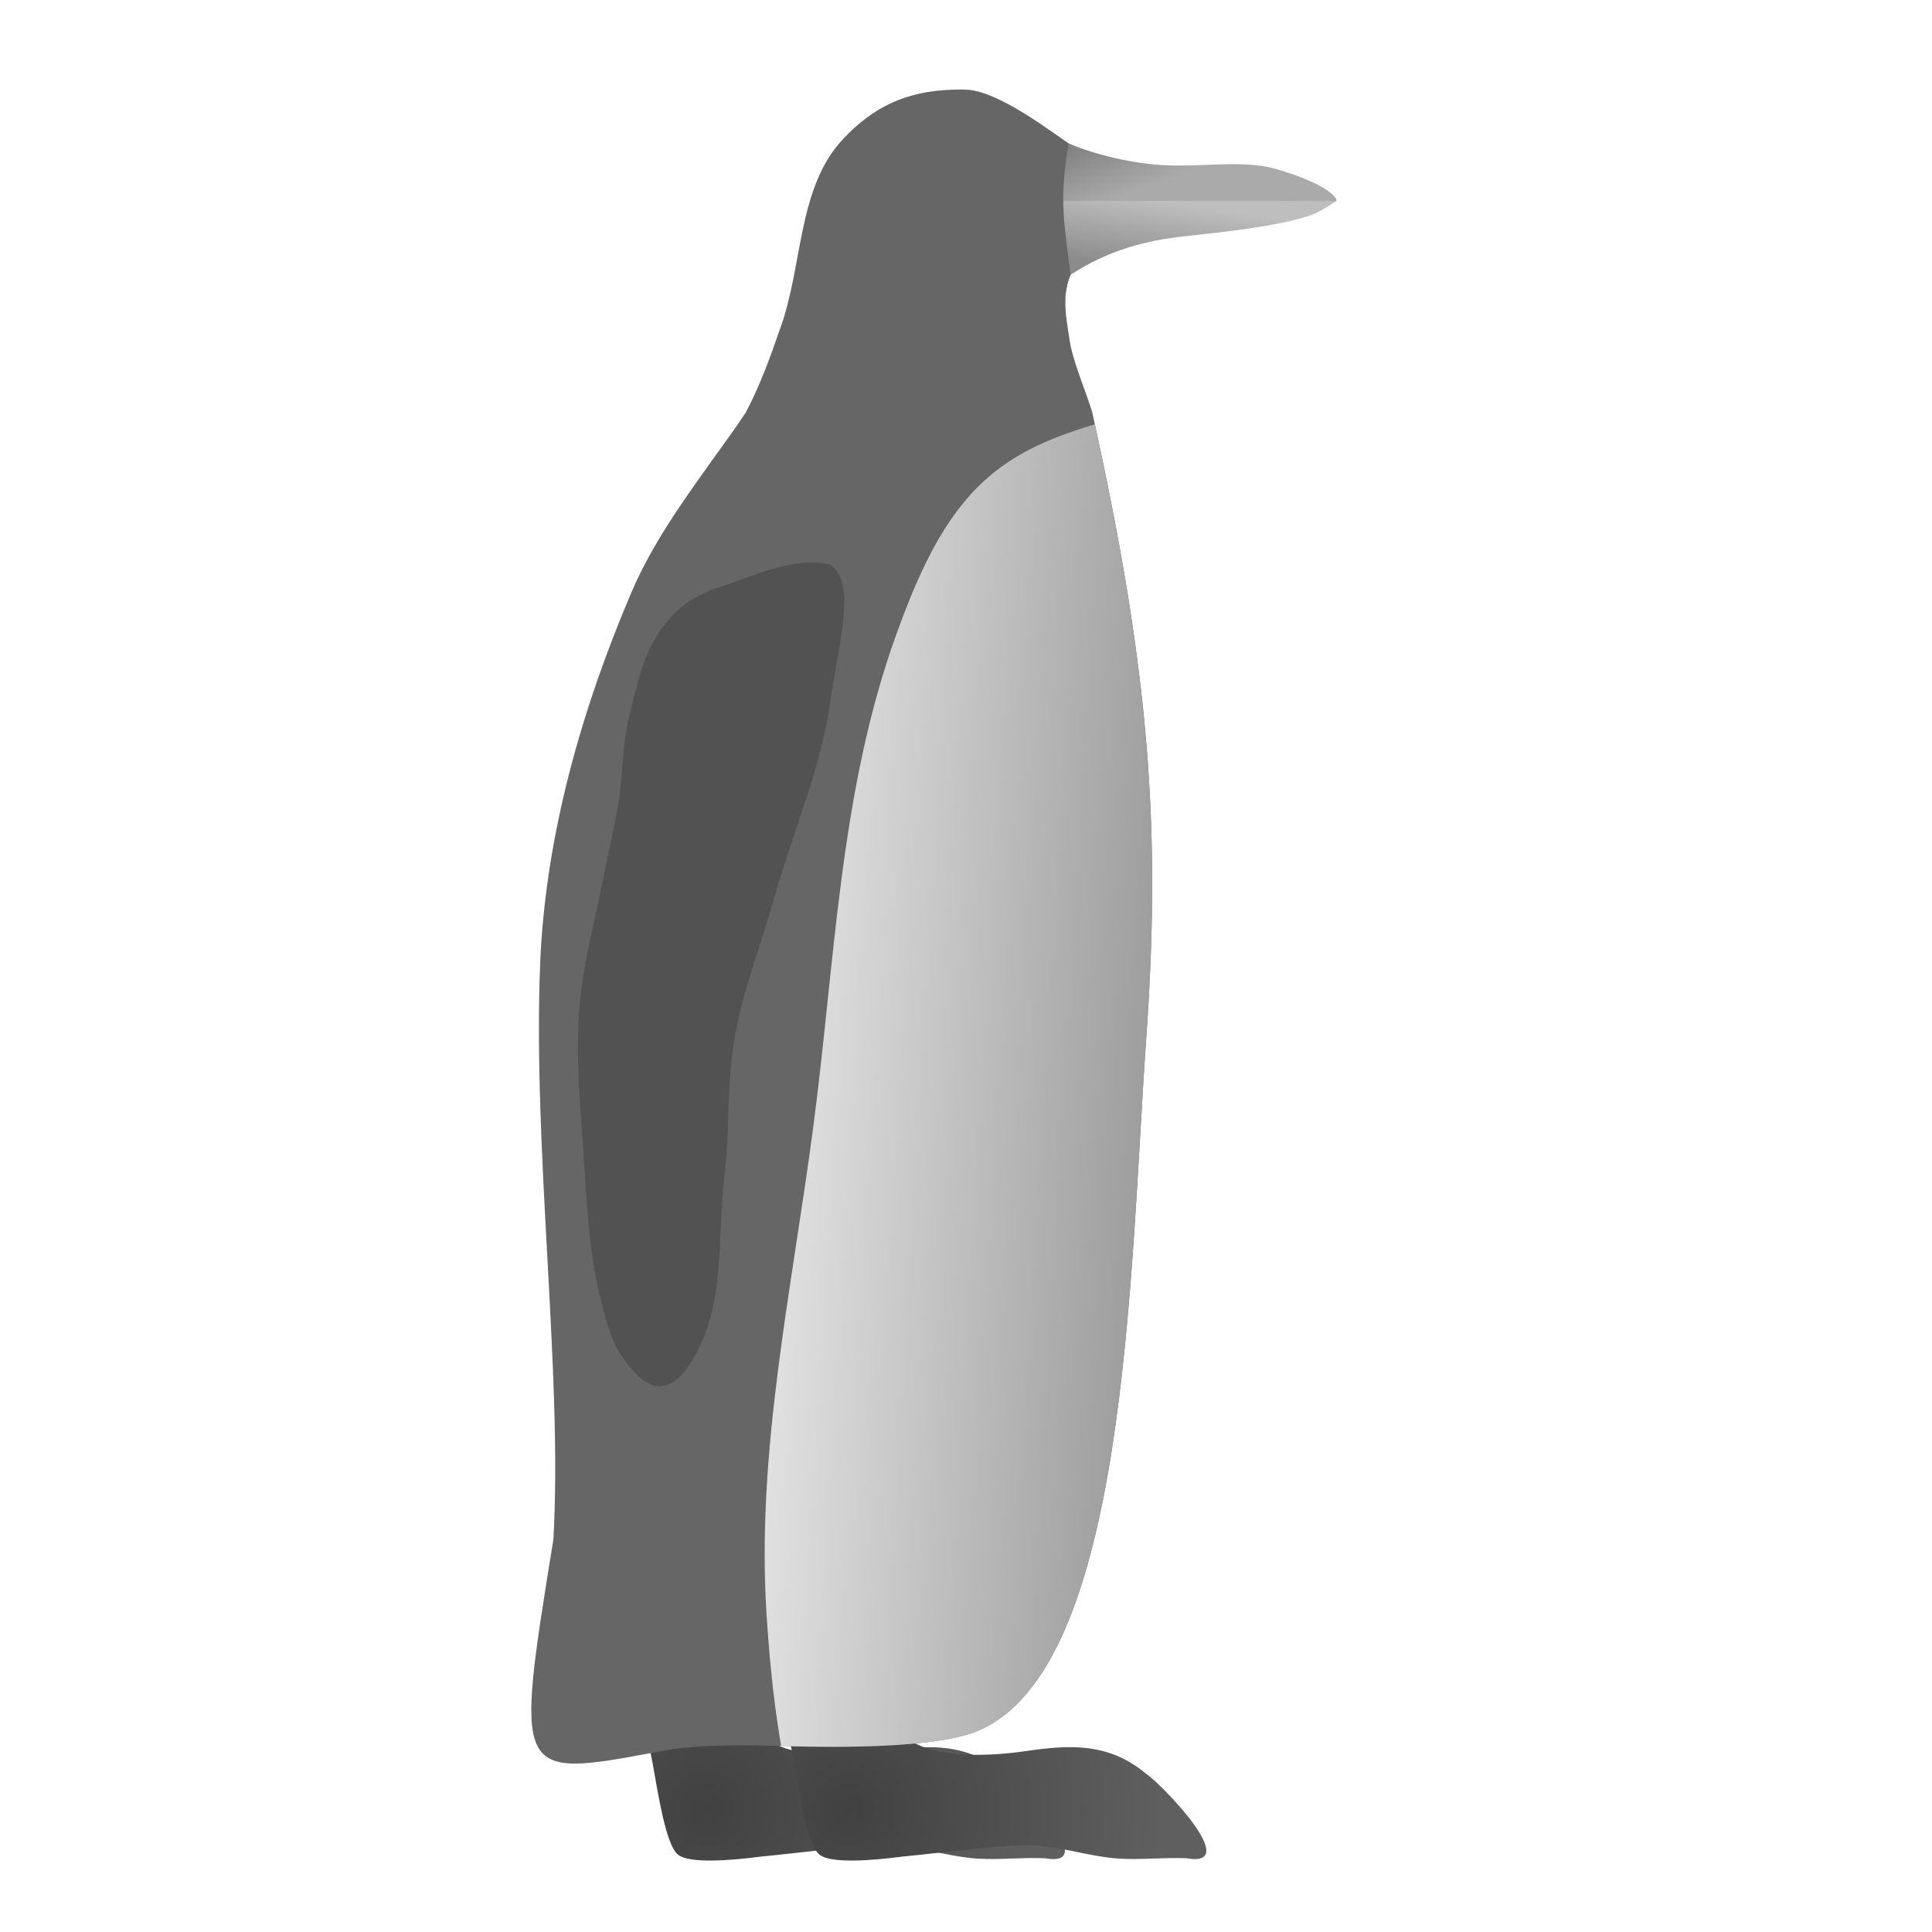
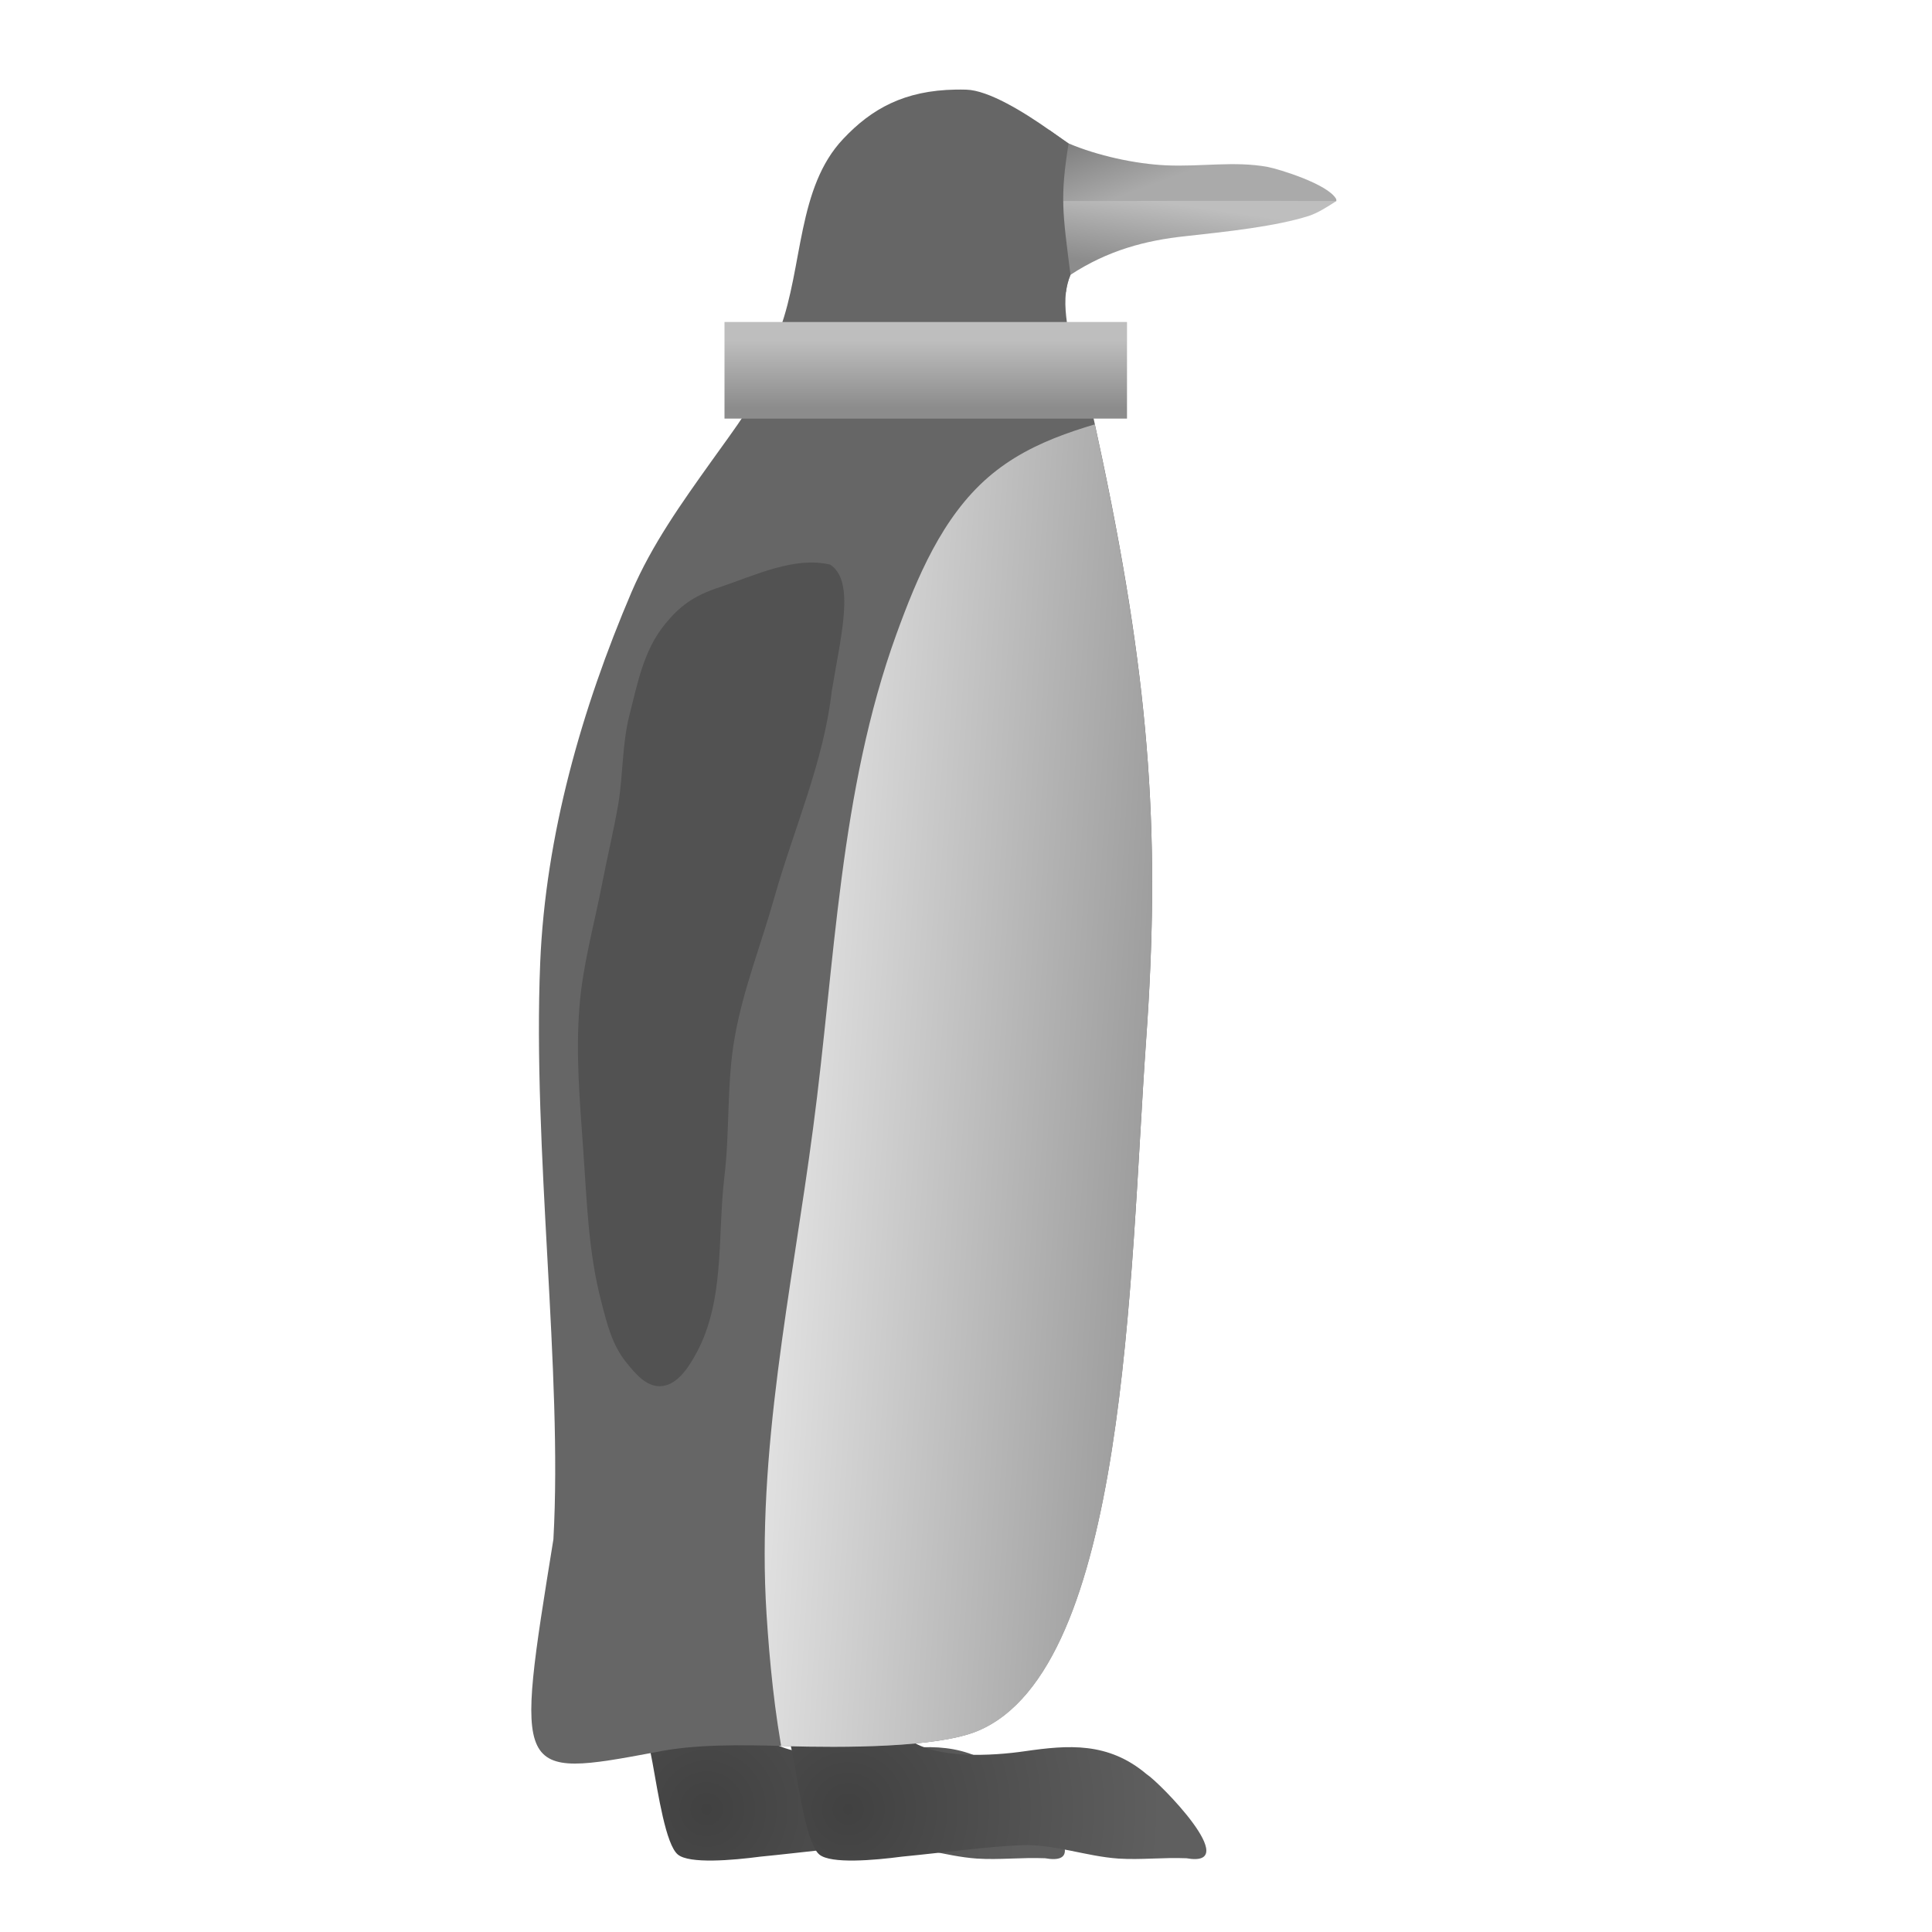
- <svg xmlns="http://www.w3.org/2000/svg" version="1.2" viewBox="0 0 1200 1200" width="1200" height="1200" id="svg62">
+ <svg xmlns="http://www.w3.org/2000/svg" xmlns:xlink="http://www.w3.org/1999/xlink" version="1.2" viewBox="0 0 1200 1200" width="1200" height="1200" id="svg62">
  <defs id="defs42">
+     <linearGradient id="linearGradient1082" x1="451.8" y1="164.6" x2="457.9" y2="122.3" gradientUnits="userSpaceOnUse" spreadMethod="pad">
+       <stop offset="0" stop-color="#8c8c8c" id="stop1078" />
+       <stop offset="1" stop-color="#bebebe" id="stop1080" />
+     </linearGradient>
+     <linearGradient id="linearGradient1076" x1="451.8" y1="164.6" x2="457.9" y2="122.3" gradientUnits="userSpaceOnUse" spreadMethod="pad">
+       <stop offset="0" stop-color="#8c8c8c" id="stop1072" />
+       <stop offset="1" stop-color="#bebebe" id="stop1074" />
+     </linearGradient>
+     <linearGradient id="linearGradient1070" x1="451.8" y1="164.6" x2="457.9" y2="122.3" gradientUnits="userSpaceOnUse">
+       <stop offset="0" stop-color="#8c8c8c" id="stop1066" />
+       <stop offset="1" stop-color="#bebebe" id="stop1068" />
+     </linearGradient>
+     <linearGradient id="linearGradient1016" x1="451.8" y1="164.6" x2="457.9" y2="122.3" gradientUnits="userSpaceOnUse">
+       <stop offset="0" stop-color="#8c8c8c" id="stop1012" />
+       <stop offset="1" stop-color="#bebebe" id="stop1014" />
+     </linearGradient>
    <radialGradient id="g1" cx="158.9" cy="1118.1" r="194.7" gradientUnits="userSpaceOnUse">
      <stop offset="0" stop-color="#414141" id="stop4" />
      <stop offset="1" stop-color="#5e5e5e" id="stop6" />
    </radialGradient>
-     <linearGradient id="g2" x1="451.8" y1="164.6" x2="457.9" y2="122.3" gradientUnits="userSpaceOnUse">
+     <linearGradient id="g2" x1="451.8" y1="164.6" x2="457.9" y2="122.3" gradientUnits="userSpaceOnUse" xlink:href="#linearGradient1082">
      <stop offset="0" stop-color="#8c8c8c" id="stop9" />
      <stop offset="1" stop-color="#bebebe" id="stop11" />
    </linearGradient>
    <linearGradient id="g3" x1="467.1" y1="45.9" x2="483.8" y2="91.7" gradientUnits="userSpaceOnUse">
      <stop offset="0" stop-color="#787878" id="stop14" />
      <stop offset="1" stop-color="#aaaaaa" id="stop16" />
    </linearGradient>
    <radialGradient id="g4" cx="246.8" cy="1118.1" r="194.6" gradientUnits="userSpaceOnUse">
      <stop offset="0" stop-color="#414141" id="stop19" />
      <stop offset="1" stop-color="#5f5f5f" id="stop21" />
    </radialGradient>
    <radialGradient id="g5" cx="343.9" cy="86.9" r="26.1" gradientUnits="userSpaceOnUse">
      <stop offset="0" stop-color="#ffffff" id="stop24" />
      <stop offset="1" stop-color="#969696" id="stop26" />
    </radialGradient>
    <radialGradient id="g6" cx="343.9" cy="86.5" r="14.1" gradientUnits="userSpaceOnUse">
      <stop offset="0" stop-color="#19191a" id="stop29" />
      <stop offset="1" stop-color="#4b4b4b" id="stop31" />
    </radialGradient>
    <clipPath clipPathUnits="userSpaceOnUse" id="cp1">
      <path d="m 181.09,250.08 c -25.66,38.95 -51.93,71.01 -68.81,111.11 -30.71,72.92 -53.51,151.35 -56.88,230.24 -4.69,116.1 13.78,254.56 8.02,358.16 -24.02,148.51 -26.24,149.16 64.37,133.04 23.31,-4.85 51.36,-4.5 79.93,-3.66 35.03,1.01 94.73,1.11 119.86,-9.51 92.7,-39.14 93.93,-283.24 104.28,-428.44 9.37,-131.64 2.39,-228.74 -33.62,-390.94 -42.17,3.69 -163.56,2.6 -217.15,0 z" id="path34" />
    </clipPath>
    <linearGradient id="g7" x1="150" y1="268.5" x2="513" y2="290.4" gradientUnits="userSpaceOnUse">
      <stop offset="0" stop-color="#fafafa" id="stop37" />
      <stop offset="1" stop-color="#8c8c8c" id="stop39" />
    </linearGradient>
+     <linearGradient xlink:href="#g2" id="linearGradient2490" gradientUnits="userSpaceOnUse" x1="446.746" y1="163.924" x2="446.746" y2="122.027" />
  </defs>
  <style id="style44">
		.s0 { fill: #525252 } 
		.s1 { fill: url(#g1) } 
		.s2 { fill: url(#g2) } 
		.s3 { fill: url(#g3) } 
		.s4 { fill: url(#g4) } 
		.s5 { fill: #666666 } 
		.s6 { fill: url(#g5) } 
		.s7 { fill: url(#g6) } 
		.s8 { fill: url(#g7) } 
	</style>
  <path id="Flipper_Back" class="s0" d="m 216.3,710.4 c 2.1,28.8 2.8,57.8 10.3,85.9 3,11.5 5.9,23.8 13.9,33.5 4.7,5.7 10.8,13.5 18.7,13.2 8.9,-0.3 14.9,-9.1 19,-15.9 17.7,-30.2 13,-67.3 17,-101.1 3.2,-26 1.2,-52.6 5.9,-78.4 4.6,-26.4 14.7,-51.7 22,-77.6 10.8,-38.5 27.7,-75.9 32.2,-115.5 5.2,-31.3 13.2,-61.6 -0.9,-70.8 -20,-4.7 -41.7,5.9 -61.5,12.6 -15.4,4.9 -23.3,11.3 -30.8,20.6 -12,14.6 -15.5,33.5 -20,51 -4,16.1 -3.4,32.8 -6.2,49 -2.4,15.1 -6.1,30 -8.9,44.9 -4.5,23 -10.9,45.6 -12.8,68.9 -2.1,26.4 0.2,53.2 2.1,79.7 z" transform="matrix(0.9999368,0,0,1.000004,280.0348,5.586516)" />
  <path id="Foot_Back" class="s1" d="m 125.3,1089.5 c 3.5,19.2 8.2,50.6 15.7,56.8 7.1,5.9 33.8,3.6 51.3,1.3 25.9,-2.5 53.9,-6.4 74.5,-7.1 20.3,-0.7 39.8,6.9 59.9,8.3 14.1,0.9 27.7,-0.8 42.4,-0.2 35.8,6.3 -17.1,-47.4 -24.6,-52.1 -24.1,-20.4 -49.2,-18.2 -75.7,-14.4 -20.7,3 -55.3,5 -72.1,-7.3 -7.7,-5.7 -10.7,-17.8 -13.6,-28.6 -10.4,-39.1 17.7,-90.3 6.5,-123.6 -9.7,-24.6 -21.9,-22.2 -37.7,-19.7 -23.4,3.6 -36.4,13.3 -44.7,30.2 -11.5,23.6 0,53.5 2.8,80 3,25.8 11.6,55.5 15.3,76.4 z" style="fill:url(#g1)" transform="matrix(0.9999368,0,0,1.000004,280.0348,5.586516)" />
  <path id="Beak_Lower" style="display:inline;fill:url(#g2)" class="s2" d="m 495.528,117.089 c -56.482,0.038 -103.256,2.331 -155.541,0.912 7.828,32.904 12.783,43.733 42.102,57.857 0.451,-3.605 1.31,-7.204 2.811,-10.758 23.2,-15.2 46.701,-21.4 71.501,-24 26.5,-2.9 56.201,-6.1 76.601,-12.6 5.8,-1.9 12.199,-6.101 16.999,-9.201 l -0.1,-1.299 c -18.713,-0.715 -36.743,-0.941 -54.373,-0.912 z" transform="matrix(0.9999368,0,0,1.000004,280.0348,5.586516)" />
  <path id="Beak_Upper" style="fill:url(#g3)" class="s3" d="m 371.799,75.2 c -18.199,14.547 -28.8,32.748 -31.813,44.1 70.031,0.103 145.846,-0.384 210.013,0 0,0 3.8e-4,-1.299 -0.1,-1.299 -5.1,-9.3 -35.701,-18.6 -42.501,-19.9 -20.7,-3.8 -41.199,2e-6 -63.199,-1 -19.3,-0.9 -42.5,-6.001 -60.5,-13.601 -0.068,0.034 -11.848,-8.341 -11.901,-8.3 z" transform="matrix(0.9999368,0,0,1.000004,280.0348,5.586516)" />
  <path id="Foot_Front" class="s4" d="m 213.3,1089.5 c 3.4,19.2 8.1,50.6 15.6,56.8 7.1,5.9 33.9,3.6 51.3,1.3 26,-2.5 53.9,-6.4 74.5,-7.1 20.3,-0.7 39.8,6.9 59.9,8.3 14.1,0.9 27.7,-0.8 42.3,-0.2 35.9,6.3 -17,-47.4 -24.6,-52.1 -24,-20.4 -49.1,-18.2 -75.6,-14.4 -20.5,3 -55.3,5 -72.1,-7.3 -7.7,-5.7 -10.7,-17.8 -13.6,-28.6 -10.3,-39.1 17.8,-90.3 6.6,-123.6 -9.8,-24.6 -22,-22.2 -37.8,-19.7 -23.4,3.6 -36.4,13.3 -44.6,30.2 -11.5,23.6 -0.3,53.5 2.8,80 3.1,25.8 11.5,55.5 15.3,76.4 z" style="fill:url(#g4)" transform="matrix(0.9999368,0,0,1.000004,280.0348,5.586516)" />
  <g id="Eye_Front" transform="matrix(0.9999368,0,0,1.000004,280.0348,5.586516)" style="display:inline">
    <path id="Eye_Base" class="s6" d="m 340.3,69.3 c -3.8,-0.3 -10.3,4.9 -13.5,8.3 -3.1,3.3 -4.8,6.5 -4.8,9.3 0.1,2.7 2,6 5.6,10.2 3.6,4.1 10.7,10.7 15.1,10.8 4.3,0.2 11.8,-6 16.1,-10 4.4,-3.9 7.6,-7.6 7.2,-9.7 -0.3,-2.2 -4.5,-5.3 -9.3,-9 -4.7,-3.6 -12.5,-9.7 -16.4,-9.9 z" style="fill:url(#g5)" />
    <path id="Eye_Cornea" class="s7" d="m 341.8,77.8 c -2.7,-0.1 -6.8,2.4 -8.9,4.2 -2.1,1.7 -3.2,3.4 -3.1,4.8 0,1.3 1.2,2.9 3.5,5.1 2.5,2.1 7.1,5.6 9.8,5.7 2.7,0 7.8,-3.3 10.3,-5.3 2.5,-2 3.8,-4 3.7,-5 -0.2,-1 -2.2,-2.7 -4.9,-4.5 -2.8,-1.9 -7.7,-4.9 -10.4,-5 z" style="fill:url(#g6)" />
  </g>
  <path id="Head_Base-5" style="display:inline;fill:#666666" class="s5" d="M 313.647,50.06 C 281.674,50.583 261.324,61.95 243.699,80.7 215.099,110.9 218.8,159.899 204.4,198.899 c -3.032,8.742 -6.067,17.316 -9.308,25.514 -3.614,9.142 -7.485,17.836 -11.892,26.187 -6.958,10.532 -14.071,20.102 -21.089,29.937 -18.902,26.49 -37.121,52.001 -49.81,81.463 C 81.2,434.8 58.8,513.4 55.5,592.3 50.7,708.4 69.5,846.9 63.7,950.5 39.7,1099 39.3,1099.099 127.799,1082.599 c 23.3,-4.8 51.4,-4.499 79.9,-3.699 35.1,1 94.601,1.2 119.701,-9.5 92.7,-39.1 94.199,-283.201 104.399,-428.401 8.797,-123.247 3.319,-216.191 -26.924,-360.462 -1.631,-7.78 -3.333,-15.71 -5.11,-23.801 -0.483,-2.2 -0.971,-4.412 -1.465,-6.637 -2.639,-8.4 -6.076,-17.246 -8.948,-25.687 -2.169,-6.376 -4.016,-12.453 -4.953,-18.312 -1.474,-9.946 -3.574,-20.153 -2.311,-30.242 0.451,-3.605 1.31,-7.204 2.811,-10.758 -5.001,-39.16 -6.505,-48.203 -1.199,-81.599 -0.051,0.246 -8.101,-5.701 -11.901,-8.301 -16,-11.3 -37.799,-24.7 -51.599,-25.1 -2.237,-0.062 -4.422,-0.076 -6.553,-0.041 z" transform="matrix(0.9999368,0,0,1.000004,280.0351,5.58653)" />
  <g id="Clip-Path: Clip-Path:_Clipping-Groups" clip-path="url(#cp1)" transform="matrix(0.9999368,0,0,1.000004,280.0348,5.586516)">
    <g id="Clip-Path:_Clipping-Groups">
      <g id="Clipping-Groups">
        <g id="Torso-Clip">
          <path id="Belly-Gradient" class="s8" d="m 437.3,248 c -39.7,10.3 -75.5,18.5 -103.7,43 -28.4,24.7 -44,62 -56.8,97.2 -35.5,97.7 -38.1,204.2 -51.8,307 -13.2,100.3 -35.4,201 -28.9,301.9 3.7,58 12.4,129.4 38.8,169.9 H 596.4 V 250.1 c 0,0 -159,-2.2 -159.1,-2.1 z" style="fill:url(#g7)" />
        </g>
      </g>
    </g>
  </g>
  <path id="Flipper_Front" class="s0" d="m 82.2,708.1 c 2.3,31.9 3.1,64.2 11.4,95.4 3.3,12.8 6.6,26.5 15.5,37.3 5.1,6.3 12,14.9 20.9,14.6 9.8,-0.3 16.5,-10.1 20.9,-17.7 19.8,-33.6 14.5,-74.7 19,-112.3 3.5,-28.9 1.3,-58.4 6.5,-87.1 5.2,-29.4 16.4,-57.5 24.5,-86.3 12.1,-42.7 30.7,-84.3 35.7,-128.3 5.7,-34.6 14.7,-68.4 -1,-78.6 -22.1,-5.2 -46.3,6.5 -68.2,13.9 -17.3,5.5 -25.9,12.7 -34.3,23 -13.4,16.2 -17.2,37.2 -22.2,56.7 -4.5,17.8 -3.9,36.4 -6.8,54.5 -2.8,16.6 -6.9,33.2 -10.1,49.9 -4.9,25.4 -12.1,50.6 -14.1,76.4 -2.4,29.5 0.2,59.1 2.3,88.6 z" transform="matrix(0.9999368,0,0,1.000004,280.0348,5.586516)" />
+   <path id="path824" style="display:inline;fill-opacity:1;fill:url(#linearGradient2490)" class="s2" d="m 313.635,170.572 250.016,0 V 110.572 l -250.016,0 z" transform="matrix(0.9999368,0,0,1.000004,136.3851,89.4277)" />
</svg>
